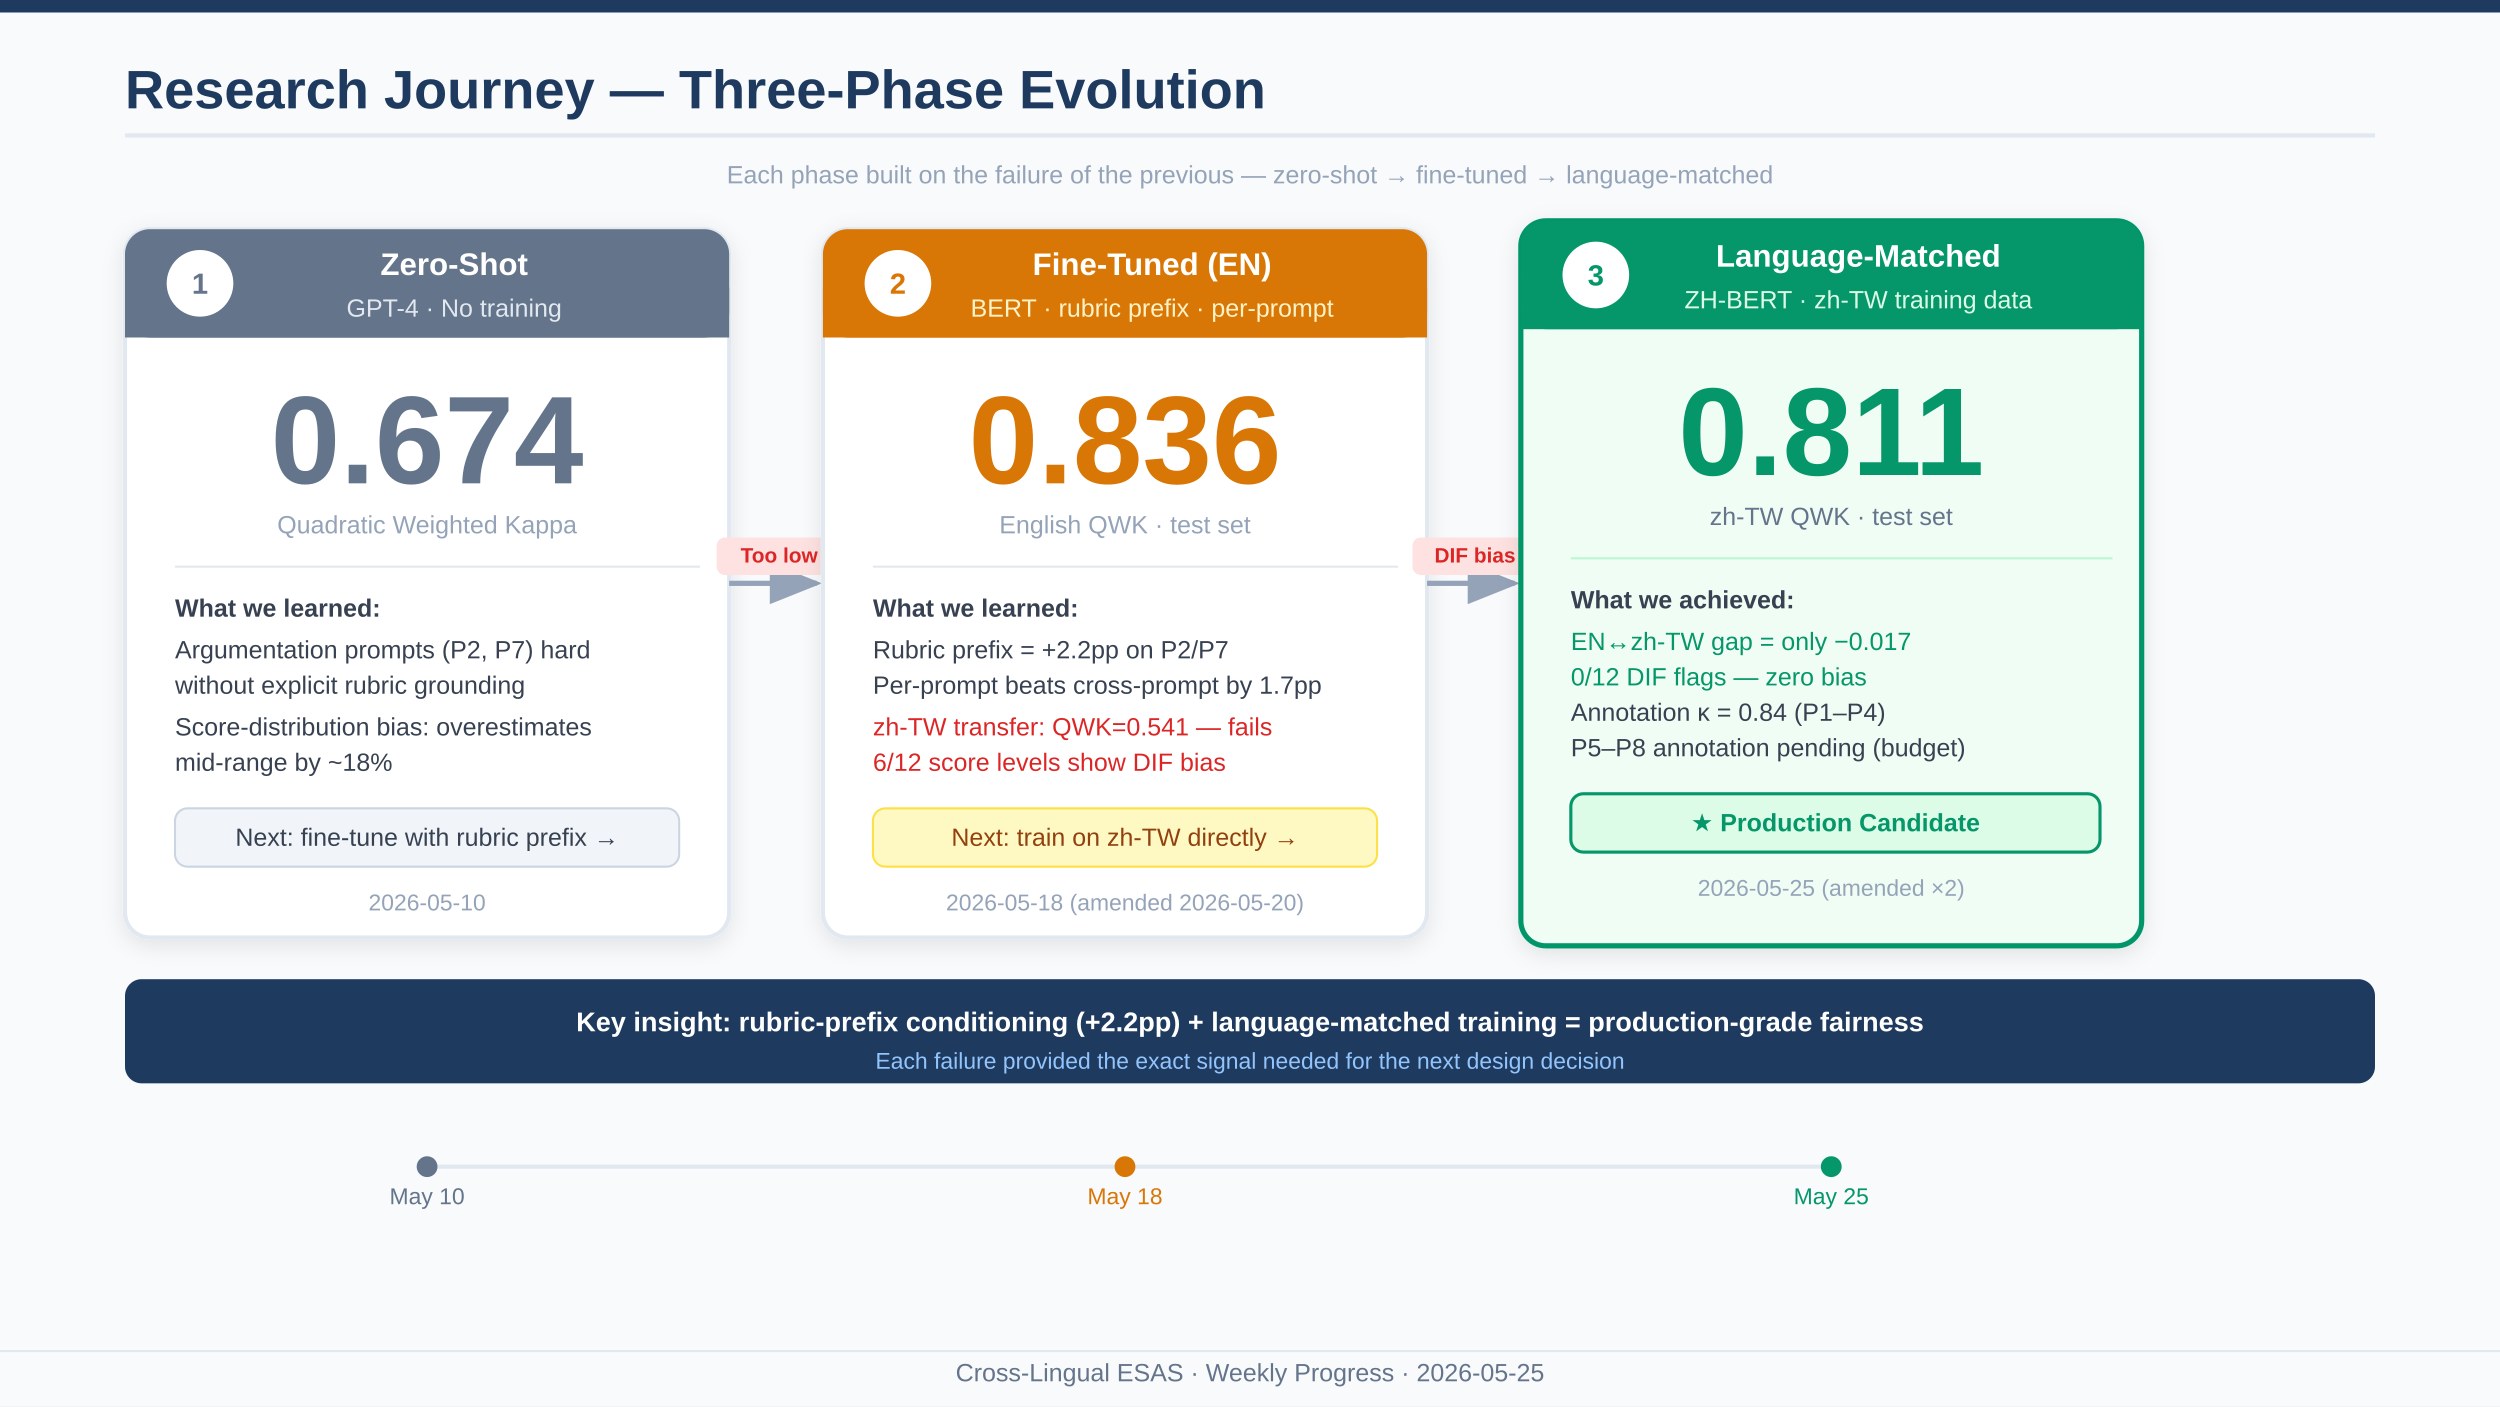
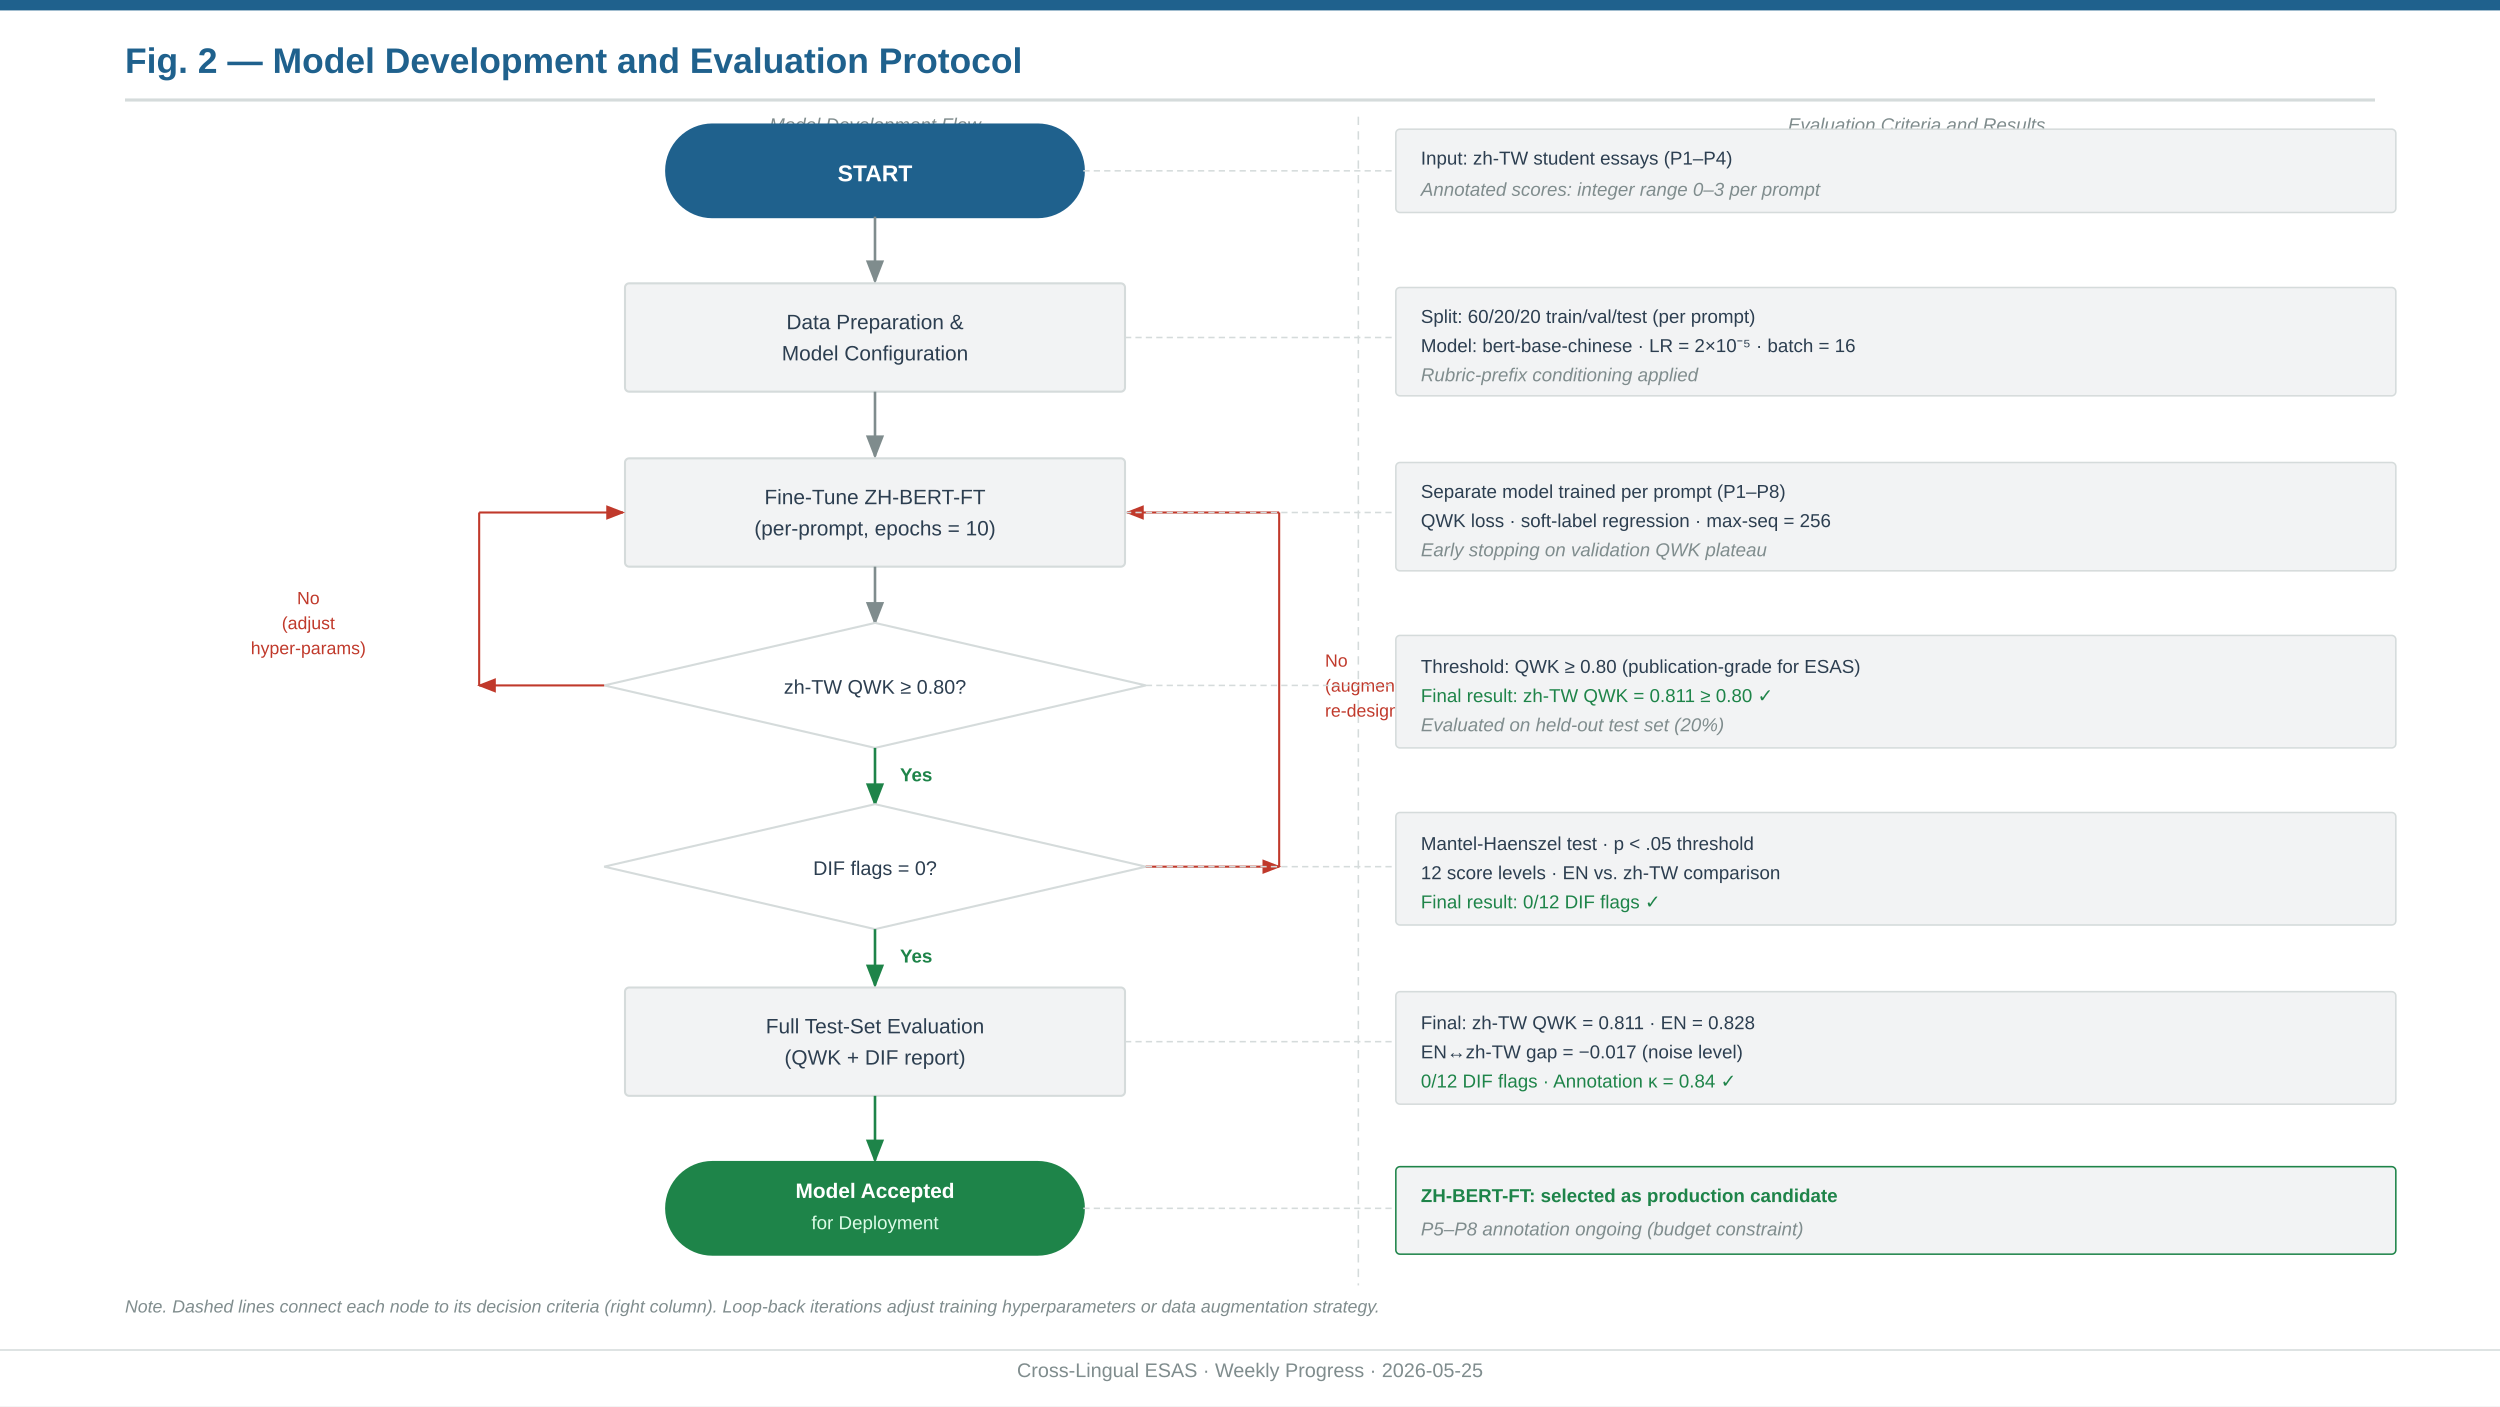
<svg xmlns="http://www.w3.org/2000/svg" viewBox="0 0 1200 675" width="1200" height="675">
  <defs>
-     <filter id="sh" x="-10%" y="-10%" width="130%" height="140%">
-       <feDropShadow dx="0" dy="3" stdDeviation="5" flood-color="#00000018" />
-     </filter>
-     <marker id="a0" markerWidth="10" markerHeight="8" refX="9" refY="4" orient="auto">
-       <path d="M0,0 L0,8 L10,4 z" fill="#94a3b8" />
+     <marker id="a" markerWidth="9" markerHeight="7" refX="8" refY="3.5" orient="auto">
+       <polygon points="0,0 9,3.5 0,7" fill="#7f8c8d" />
    </marker>
-     <marker id="ag" markerWidth="10" markerHeight="8" refX="9" refY="4" orient="auto">
-       <path d="M0,0 L0,8 L10,4 z" fill="#059669" />
+     <marker id="ag" markerWidth="9" markerHeight="7" refX="8" refY="3.5" orient="auto">
+       <polygon points="0,0 9,3.5 0,7" fill="#1e8449" />
    </marker>
-     <marker id="ar" markerWidth="10" markerHeight="8" refX="9" refY="4" orient="auto">
-       <path d="M0,0 L0,8 L10,4 z" fill="#dc2626" />
+     <marker id="ar" markerWidth="9" markerHeight="7" refX="8" refY="3.5" orient="auto">
+       <polygon points="0,0 9,3.5 0,7" fill="#c0392b" />
    </marker>
  </defs>
-   <rect width="1200" height="675" fill="#f8fafc" />
-   <rect width="1200" height="6" fill="#1e3a5f" />
-   <text x="60" y="52" font-family="'Helvetica Neue', Arial, sans-serif" font-size="26" font-weight="700" fill="#1e3a5f">Research Journey — Three-Phase Evolution</text>
-   <rect x="60" y="64" width="1080" height="2" fill="#e2e8f0" />
-   <text x="600" y="88" font-family="'Helvetica Neue', Arial, sans-serif" font-size="12" fill="#94a3b8" text-anchor="middle">Each phase built on the failure of the previous — zero-shot → fine-tuned → language-matched</text>
-   <rect x="60" y="110" width="290" height="340" rx="12" fill="#ffffff" stroke="#e2e8f0" stroke-width="2" filter="url(#sh)" />
-   <rect x="60" y="110" width="290" height="52" rx="12" fill="#64748b" />
-   <rect x="60" y="138" width="290" height="24" fill="#64748b" />
-   <circle cx="96" cy="136" r="16" fill="#ffffff" />
-   <text x="96" y="141" font-family="'Helvetica Neue', Arial, sans-serif" font-size="14" font-weight="800" fill="#64748b" text-anchor="middle">1</text>
-   <text x="218" y="132" font-family="'Helvetica Neue', Arial, sans-serif" font-size="15" font-weight="700" fill="#ffffff" text-anchor="middle">Zero-Shot</text>
-   <text x="218" y="152" font-family="'Helvetica Neue', Arial, sans-serif" font-size="12" fill="#e2e8f0" text-anchor="middle">GPT-4 · No training</text>
-   <text x="205" y="232" font-family="'Helvetica Neue', Arial, sans-serif" font-size="60" font-weight="800" fill="#64748b" text-anchor="middle">0.674</text>
-   <text x="205" y="256" font-family="'Helvetica Neue', Arial, sans-serif" font-size="12" fill="#94a3b8" text-anchor="middle">Quadratic Weighted Kappa</text>
-   <line x1="84" y1="272" x2="336" y2="272" stroke="#e2e8f0" stroke-width="1" />
-   <text x="84" y="296" font-family="'Helvetica Neue', Arial, sans-serif" font-size="12" fill="#374151" font-weight="600">What we learned:</text>
-   <text x="84" y="316" font-family="'Helvetica Neue', Arial, sans-serif" font-size="12" fill="#374151">Argumentation prompts (P2, P7) hard</text>
-   <text x="84" y="333" font-family="'Helvetica Neue', Arial, sans-serif" font-size="12" fill="#374151">without explicit rubric grounding</text>
-   <text x="84" y="353" font-family="'Helvetica Neue', Arial, sans-serif" font-size="12" fill="#374151">Score-distribution bias: overestimates</text>
-   <text x="84" y="370" font-family="'Helvetica Neue', Arial, sans-serif" font-size="12" fill="#374151">mid-range by ~18%</text>
-   <rect x="84" y="388" width="242" height="28" rx="6" fill="#f1f5f9" stroke="#cbd5e1" stroke-width="1" />
-   <text x="205" y="406" font-family="'Helvetica Neue', Arial, sans-serif" font-size="12" fill="#374151" text-anchor="middle">Next: fine-tune with rubric prefix →</text>
-   <text x="205" y="437" font-family="'Helvetica Neue', Arial, sans-serif" font-size="11" fill="#94a3b8" text-anchor="middle">2026-05-10</text>
-   <line x1="350" y1="280" x2="392" y2="280" stroke="#94a3b8" stroke-width="2.5" marker-end="url(#a0)" />
-   <rect x="344" y="258" width="60" height="18" rx="4" fill="#fee2e2" />
-   <text x="374" y="270" font-family="'Helvetica Neue', Arial, sans-serif" font-size="10" fill="#dc2626" text-anchor="middle" font-weight="600">Too low</text>
-   <rect x="395" y="110" width="290" height="340" rx="12" fill="#ffffff" stroke="#e2e8f0" stroke-width="2" filter="url(#sh)" />
-   <rect x="395" y="110" width="290" height="52" rx="12" fill="#d97706" />
-   <rect x="395" y="138" width="290" height="24" fill="#d97706" />
-   <circle cx="431" cy="136" r="16" fill="#ffffff" />
-   <text x="431" y="141" font-family="'Helvetica Neue', Arial, sans-serif" font-size="14" font-weight="800" fill="#d97706" text-anchor="middle">2</text>
-   <text x="553" y="132" font-family="'Helvetica Neue', Arial, sans-serif" font-size="15" font-weight="700" fill="#ffffff" text-anchor="middle">Fine-Tuned (EN)</text>
-   <text x="553" y="152" font-family="'Helvetica Neue', Arial, sans-serif" font-size="12" fill="#fef3c7" text-anchor="middle">BERT · rubric prefix · per-prompt</text>
-   <text x="540" y="232" font-family="'Helvetica Neue', Arial, sans-serif" font-size="60" font-weight="800" fill="#d97706" text-anchor="middle">0.836</text>
-   <text x="540" y="256" font-family="'Helvetica Neue', Arial, sans-serif" font-size="12" fill="#94a3b8" text-anchor="middle">English QWK · test set</text>
-   <line x1="419" y1="272" x2="671" y2="272" stroke="#e2e8f0" stroke-width="1" />
-   <text x="419" y="296" font-family="'Helvetica Neue', Arial, sans-serif" font-size="12" fill="#374151" font-weight="600">What we learned:</text>
-   <text x="419" y="316" font-family="'Helvetica Neue', Arial, sans-serif" font-size="12" fill="#374151">Rubric prefix = +2.2pp on P2/P7</text>
-   <text x="419" y="333" font-family="'Helvetica Neue', Arial, sans-serif" font-size="12" fill="#374151">Per-prompt beats cross-prompt by 1.7pp</text>
-   <text x="419" y="353" font-family="'Helvetica Neue', Arial, sans-serif" font-size="12" fill="#dc2626">zh-TW transfer: QWK=0.541 — fails</text>
-   <text x="419" y="370" font-family="'Helvetica Neue', Arial, sans-serif" font-size="12" fill="#dc2626">6/12 score levels show DIF bias</text>
-   <rect x="419" y="388" width="242" height="28" rx="6" fill="#fef9c3" stroke="#fde047" stroke-width="1" />
-   <text x="540" y="406" font-family="'Helvetica Neue', Arial, sans-serif" font-size="12" fill="#92400e" text-anchor="middle">Next: train on zh-TW directly →</text>
-   <text x="540" y="437" font-family="'Helvetica Neue', Arial, sans-serif" font-size="11" fill="#94a3b8" text-anchor="middle">2026-05-18 (amended 2026-05-20)</text>
-   <line x1="685" y1="280" x2="727" y2="280" stroke="#94a3b8" stroke-width="2.5" marker-end="url(#a0)" />
-   <rect x="678" y="258" width="60" height="18" rx="4" fill="#fee2e2" />
-   <text x="708" y="270" font-family="'Helvetica Neue', Arial, sans-serif" font-size="10" fill="#dc2626" text-anchor="middle" font-weight="600">DIF bias</text>
-   <rect x="730" y="106" width="298" height="348" rx="12" fill="#f0fdf4" stroke="#059669" stroke-width="2.5" filter="url(#sh)" />
-   <rect x="730" y="106" width="298" height="52" rx="12" fill="#059669" />
-   <rect x="730" y="134" width="298" height="24" fill="#059669" />
-   <circle cx="766" cy="132" r="16" fill="#ffffff" />
-   <text x="766" y="137" font-family="'Helvetica Neue', Arial, sans-serif" font-size="14" font-weight="800" fill="#059669" text-anchor="middle">3</text>
-   <text x="892" y="128" font-family="'Helvetica Neue', Arial, sans-serif" font-size="15" font-weight="700" fill="#ffffff" text-anchor="middle">Language-Matched</text>
-   <text x="892" y="148" font-family="'Helvetica Neue', Arial, sans-serif" font-size="12" fill="#dcfce7" text-anchor="middle">ZH-BERT · zh-TW training data</text>
-   <text x="879" y="228" font-family="'Helvetica Neue', Arial, sans-serif" font-size="60" font-weight="800" fill="#059669" text-anchor="middle">0.811</text>
-   <text x="879" y="252" font-family="'Helvetica Neue', Arial, sans-serif" font-size="12" fill="#64748b" text-anchor="middle">zh-TW QWK · test set</text>
-   <line x1="754" y1="268" x2="1014" y2="268" stroke="#bbf7d0" stroke-width="1" />
-   <text x="754" y="292" font-family="'Helvetica Neue', Arial, sans-serif" font-size="12" fill="#374151" font-weight="600">What we achieved:</text>
-   <text x="754" y="312" font-family="'Helvetica Neue', Arial, sans-serif" font-size="12" fill="#059669">EN↔zh-TW gap = only −0.017</text>
-   <text x="754" y="329" font-family="'Helvetica Neue', Arial, sans-serif" font-size="12" fill="#059669">0/12 DIF flags — zero bias</text>
-   <text x="754" y="346" font-family="'Helvetica Neue', Arial, sans-serif" font-size="12" fill="#374151">Annotation κ = 0.84 (P1–P4)</text>
-   <text x="754" y="363" font-family="'Helvetica Neue', Arial, sans-serif" font-size="12" fill="#374151">P5–P8 annotation pending (budget)</text>
-   <rect x="754" y="381" width="254" height="28" rx="6" fill="#dcfce7" stroke="#059669" stroke-width="1.5" />
-   <text x="881" y="399" font-family="'Helvetica Neue', Arial, sans-serif" font-size="12" fill="#059669" text-anchor="middle" font-weight="700">★ Production Candidate</text>
-   <text x="879" y="430" font-family="'Helvetica Neue', Arial, sans-serif" font-size="11" fill="#94a3b8" text-anchor="middle">2026-05-25 (amended ×2)</text>
-   <rect x="60" y="470" width="1080" height="50" rx="8" fill="#1e3a5f" />
-   <text x="600" y="495" font-family="'Helvetica Neue', Arial, sans-serif" font-size="13" font-weight="600" fill="#ffffff" text-anchor="middle">Key insight: rubric-prefix conditioning (+2.2pp) + language-matched training = production-grade fairness</text>
-   <text x="600" y="513" font-family="'Helvetica Neue', Arial, sans-serif" font-size="11" fill="#93c5fd" text-anchor="middle">Each failure provided the exact signal needed for the next design decision</text>
-   <line x1="205" y1="560" x2="879" y2="560" stroke="#e2e8f0" stroke-width="2" />
-   <circle cx="205" cy="560" r="5" fill="#64748b" />
-   <circle cx="540" cy="560" r="5" fill="#d97706" />
-   <circle cx="879" cy="560" r="5" fill="#059669" />
-   <text x="205" y="578" font-family="'Helvetica Neue', Arial, sans-serif" font-size="11" fill="#64748b" text-anchor="middle">May 10</text>
-   <text x="540" y="578" font-family="'Helvetica Neue', Arial, sans-serif" font-size="11" fill="#d97706" text-anchor="middle">May 18</text>
-   <text x="879" y="578" font-family="'Helvetica Neue', Arial, sans-serif" font-size="11" fill="#059669" text-anchor="middle">May 25</text>
-   <rect x="0" y="648" width="1200" height="1" fill="#e2e8f0" />
-   <text x="600" y="663" font-family="'Helvetica Neue', Arial, sans-serif" font-size="12" fill="#64748b" text-anchor="middle">Cross-Lingual ESAS · Weekly Progress · 2026-05-25</text>
+   <rect width="1200" height="675" fill="#ffffff" />
+   <rect width="1200" height="5" fill="#1f618d" />
+   <text x="60" y="35" font-family="'Helvetica Neue', Arial, sans-serif" font-size="17" font-weight="700" fill="#1f618d">Fig. 2  —  Model Development and Evaluation Protocol</text>
+   <line x1="60" y1="48" x2="1140" y2="48" stroke="#d5dbdb" stroke-width="1.5" />
+   <line x1="652" y1="56" x2="652" y2="617" stroke="#d5dbdb" stroke-width="0.75" stroke-dasharray="4,3" />
+   <text x="420" y="63" font-family="'Helvetica Neue', Arial, sans-serif" font-size="9" fill="#7f8c8d" font-style="italic" text-anchor="middle">Model Development Flow</text>
+   <text x="920" y="63" font-family="'Helvetica Neue', Arial, sans-serif" font-size="9" fill="#7f8c8d" font-style="italic" text-anchor="middle">Evaluation Criteria and Results</text>
+   <rect x="320" y="60" width="200" height="44" rx="22" fill="#1f618d" stroke="#1f618d" stroke-width="1.5" />
+   <text x="420" y="87" font-family="'Helvetica Neue', Arial, sans-serif" font-size="11" font-weight="700" fill="#ffffff" text-anchor="middle">START</text>
+   <line x1="420" y1="104" x2="420" y2="135" stroke="#7f8c8d" stroke-width="1.25" marker-end="url(#a)" />
+   <rect x="300" y="136" width="240" height="52" rx="2" fill="#f2f3f4" stroke="#d5dbdb" stroke-width="1" />
+   <text x="420" y="158" font-family="'Helvetica Neue', Arial, sans-serif" font-size="10" fill="#2c3e50" text-anchor="middle">Data Preparation &amp;</text>
+   <text x="420" y="173" font-family="'Helvetica Neue', Arial, sans-serif" font-size="10" fill="#2c3e50" text-anchor="middle">Model Configuration</text>
+   <line x1="420" y1="188" x2="420" y2="219" stroke="#7f8c8d" stroke-width="1.25" marker-end="url(#a)" />
+   <rect x="300" y="220" width="240" height="52" rx="2" fill="#f2f3f4" stroke="#d5dbdb" stroke-width="1" />
+   <text x="420" y="242" font-family="'Helvetica Neue', Arial, sans-serif" font-size="10" fill="#2c3e50" text-anchor="middle">Fine-Tune ZH-BERT-FT</text>
+   <text x="420" y="257" font-family="'Helvetica Neue', Arial, sans-serif" font-size="10" fill="#2c3e50" text-anchor="middle">(per-prompt, epochs = 10)</text>
+   <line x1="420" y1="272" x2="420" y2="299" stroke="#7f8c8d" stroke-width="1.25" marker-end="url(#a)" />
+   <path d="M 420,299 L 550,329 L 420,359 L 290,329 Z" fill="#ffffff" stroke="#d5dbdb" stroke-width="1" />
+   <text x="420" y="333" font-family="'Helvetica Neue', Arial, sans-serif" font-size="9.5" fill="#2c3e50" text-anchor="middle">zh-TW QWK ≥ 0.80?</text>
+   <line x1="420" y1="359" x2="420" y2="386" stroke="#1e8449" stroke-width="1.25" marker-end="url(#ag)" />
+   <text x="432" y="375" font-family="'Helvetica Neue', Arial, sans-serif" font-size="9" fill="#1e8449" font-weight="600">Yes</text>
+   <line x1="290" y1="329" x2="230" y2="329" stroke="#c0392b" stroke-width="1" marker-end="url(#ar)" />
+   <line x1="230" y1="329" x2="230" y2="246" stroke="#c0392b" stroke-width="1" />
+   <line x1="230" y1="246" x2="299" y2="246" stroke="#c0392b" stroke-width="1" marker-end="url(#ar)" />
+   <text x="148" y="290" font-family="'Helvetica Neue', Arial, sans-serif" font-size="8.5" fill="#c0392b" text-anchor="middle">No</text>
+   <text x="148" y="302" font-family="'Helvetica Neue', Arial, sans-serif" font-size="8.5" fill="#c0392b" text-anchor="middle">(adjust</text>
+   <text x="148" y="314" font-family="'Helvetica Neue', Arial, sans-serif" font-size="8.5" fill="#c0392b" text-anchor="middle">hyper-params)</text>
+   <path d="M 420,386 L 550,416 L 420,446 L 290,416 Z" fill="#ffffff" stroke="#d5dbdb" stroke-width="1" />
+   <text x="420" y="420" font-family="'Helvetica Neue', Arial, sans-serif" font-size="9.5" fill="#2c3e50" text-anchor="middle">DIF flags = 0?</text>
+   <line x1="420" y1="446" x2="420" y2="473" stroke="#1e8449" stroke-width="1.25" marker-end="url(#ag)" />
+   <text x="432" y="462" font-family="'Helvetica Neue', Arial, sans-serif" font-size="9" fill="#1e8449" font-weight="600">Yes</text>
+   <line x1="550" y1="416" x2="614" y2="416" stroke="#c0392b" stroke-width="1" marker-end="url(#ar)" />
+   <line x1="614" y1="416" x2="614" y2="246" stroke="#c0392b" stroke-width="1" />
+   <line x1="614" y1="246" x2="541" y2="246" stroke="#c0392b" stroke-width="1" marker-end="url(#ar)" />
+   <text x="636" y="320" font-family="'Helvetica Neue', Arial, sans-serif" font-size="8.5" fill="#c0392b">No</text>
+   <text x="636" y="332" font-family="'Helvetica Neue', Arial, sans-serif" font-size="8.5" fill="#c0392b">(augment /</text>
+   <text x="636" y="344" font-family="'Helvetica Neue', Arial, sans-serif" font-size="8.5" fill="#c0392b">re-design)</text>
+   <rect x="300" y="474" width="240" height="52" rx="2" fill="#f2f3f4" stroke="#d5dbdb" stroke-width="1" />
+   <text x="420" y="496" font-family="'Helvetica Neue', Arial, sans-serif" font-size="10" fill="#2c3e50" text-anchor="middle">Full Test-Set Evaluation</text>
+   <text x="420" y="511" font-family="'Helvetica Neue', Arial, sans-serif" font-size="10" fill="#2c3e50" text-anchor="middle">(QWK + DIF report)</text>
+   <line x1="420" y1="526" x2="420" y2="557" stroke="#1e8449" stroke-width="1.25" marker-end="url(#ag)" />
+   <rect x="320" y="558" width="200" height="44" rx="22" fill="#1e8449" stroke="#1e8449" stroke-width="1.5" />
+   <text x="420" y="575" font-family="'Helvetica Neue', Arial, sans-serif" font-size="10" font-weight="700" fill="#ffffff" text-anchor="middle">Model Accepted</text>
+   <text x="420" y="590" font-family="'Helvetica Neue', Arial, sans-serif" font-size="9" fill="#dcfce7" text-anchor="middle">for Deployment</text>
+   <rect x="670" y="62" width="480" height="40" rx="2" fill="#f2f3f4" stroke="#d5dbdb" stroke-width="0.75" />
+   <text x="682" y="79" font-family="'Helvetica Neue', Arial, sans-serif" font-size="9" fill="#2c3e50">Input: zh-TW student essays (P1–P4)</text>
+   <text x="682" y="94" font-family="'Helvetica Neue', Arial, sans-serif" font-size="9" fill="#7f8c8d" font-style="italic">Annotated scores: integer range 0–3 per prompt</text>
+   <line x1="520" y1="82" x2="668" y2="82" stroke="#d5dbdb" stroke-width="0.75" stroke-dasharray="3,2" />
+   <rect x="670" y="138" width="480" height="52" rx="2" fill="#f2f3f4" stroke="#d5dbdb" stroke-width="0.75" />
+   <text x="682" y="155" font-family="'Helvetica Neue', Arial, sans-serif" font-size="9" fill="#2c3e50">Split: 60/20/20 train/val/test (per prompt)</text>
+   <text x="682" y="169" font-family="'Helvetica Neue', Arial, sans-serif" font-size="9" fill="#2c3e50">Model: bert-base-chinese · LR = 2×10⁻⁵ · batch = 16</text>
+   <text x="682" y="183" font-family="'Helvetica Neue', Arial, sans-serif" font-size="9" fill="#7f8c8d" font-style="italic">Rubric-prefix conditioning applied</text>
+   <line x1="540" y1="162" x2="668" y2="162" stroke="#d5dbdb" stroke-width="0.75" stroke-dasharray="3,2" />
+   <rect x="670" y="222" width="480" height="52" rx="2" fill="#f2f3f4" stroke="#d5dbdb" stroke-width="0.75" />
+   <text x="682" y="239" font-family="'Helvetica Neue', Arial, sans-serif" font-size="9" fill="#2c3e50">Separate model trained per prompt (P1–P8)</text>
+   <text x="682" y="253" font-family="'Helvetica Neue', Arial, sans-serif" font-size="9" fill="#2c3e50">QWK loss · soft-label regression · max-seq = 256</text>
+   <text x="682" y="267" font-family="'Helvetica Neue', Arial, sans-serif" font-size="9" fill="#7f8c8d" font-style="italic">Early stopping on validation QWK plateau</text>
+   <line x1="540" y1="246" x2="668" y2="246" stroke="#d5dbdb" stroke-width="0.75" stroke-dasharray="3,2" />
+   <rect x="670" y="305" width="480" height="54" rx="2" fill="#f2f3f4" stroke="#d5dbdb" stroke-width="0.75" />
+   <text x="682" y="323" font-family="'Helvetica Neue', Arial, sans-serif" font-size="9" fill="#2c3e50">Threshold: QWK ≥ 0.80 (publication-grade for ESAS)</text>
+   <text x="682" y="337" font-family="'Helvetica Neue', Arial, sans-serif" font-size="9" fill="#1e8449">Final result: zh-TW QWK = 0.811 ≥ 0.80 ✓</text>
+   <text x="682" y="351" font-family="'Helvetica Neue', Arial, sans-serif" font-size="9" fill="#7f8c8d" font-style="italic">Evaluated on held-out test set (20%)</text>
+   <line x1="550" y1="329" x2="668" y2="329" stroke="#d5dbdb" stroke-width="0.75" stroke-dasharray="3,2" />
+   <rect x="670" y="390" width="480" height="54" rx="2" fill="#f2f3f4" stroke="#d5dbdb" stroke-width="0.75" />
+   <text x="682" y="408" font-family="'Helvetica Neue', Arial, sans-serif" font-size="9" fill="#2c3e50">Mantel-Haenszel test · p &lt; .05 threshold</text>
+   <text x="682" y="422" font-family="'Helvetica Neue', Arial, sans-serif" font-size="9" fill="#2c3e50">12 score levels · EN vs. zh-TW comparison</text>
+   <text x="682" y="436" font-family="'Helvetica Neue', Arial, sans-serif" font-size="9" fill="#1e8449">Final result: 0/12 DIF flags ✓</text>
+   <line x1="550" y1="416" x2="668" y2="416" stroke="#d5dbdb" stroke-width="0.75" stroke-dasharray="3,2" />
+   <rect x="670" y="476" width="480" height="54" rx="2" fill="#f2f3f4" stroke="#d5dbdb" stroke-width="0.75" />
+   <text x="682" y="494" font-family="'Helvetica Neue', Arial, sans-serif" font-size="9" fill="#2c3e50">Final: zh-TW QWK = 0.811 · EN = 0.828</text>
+   <text x="682" y="508" font-family="'Helvetica Neue', Arial, sans-serif" font-size="9" fill="#2c3e50">EN↔zh-TW gap = −0.017 (noise level)</text>
+   <text x="682" y="522" font-family="'Helvetica Neue', Arial, sans-serif" font-size="9" fill="#1e8449">0/12 DIF flags  ·  Annotation κ = 0.84 ✓</text>
+   <line x1="540" y1="500" x2="668" y2="500" stroke="#d5dbdb" stroke-width="0.75" stroke-dasharray="3,2" />
+   <rect x="670" y="560" width="480" height="42" rx="2" fill="#f2f3f4" stroke="#1e8449" stroke-width="0.75" />
+   <text x="682" y="577" font-family="'Helvetica Neue', Arial, sans-serif" font-size="9" fill="#1e8449" font-weight="600">ZH-BERT-FT: selected as production candidate</text>
+   <text x="682" y="593" font-family="'Helvetica Neue', Arial, sans-serif" font-size="9" fill="#7f8c8d" font-style="italic">P5–P8 annotation ongoing (budget constraint)</text>
+   <line x1="520" y1="580" x2="668" y2="580" stroke="#d5dbdb" stroke-width="0.75" stroke-dasharray="3,2" />
+   <text x="60" y="630" font-family="'Helvetica Neue', Arial, sans-serif" font-size="8.5" fill="#7f8c8d" font-style="italic">Note.  Dashed lines connect each node to its decision criteria (right column).  Loop-back iterations adjust training hyperparameters or data augmentation strategy.</text>
+   <line x1="0" y1="648" x2="1200" y2="648" stroke="#d5dbdb" stroke-width="0.75" />
+   <text x="600" y="661" font-family="'Helvetica Neue', Arial, sans-serif" font-size="9.5" fill="#7f8c8d" text-anchor="middle">Cross-Lingual ESAS  ·  Weekly Progress  ·  2026-05-25</text>
</svg>
